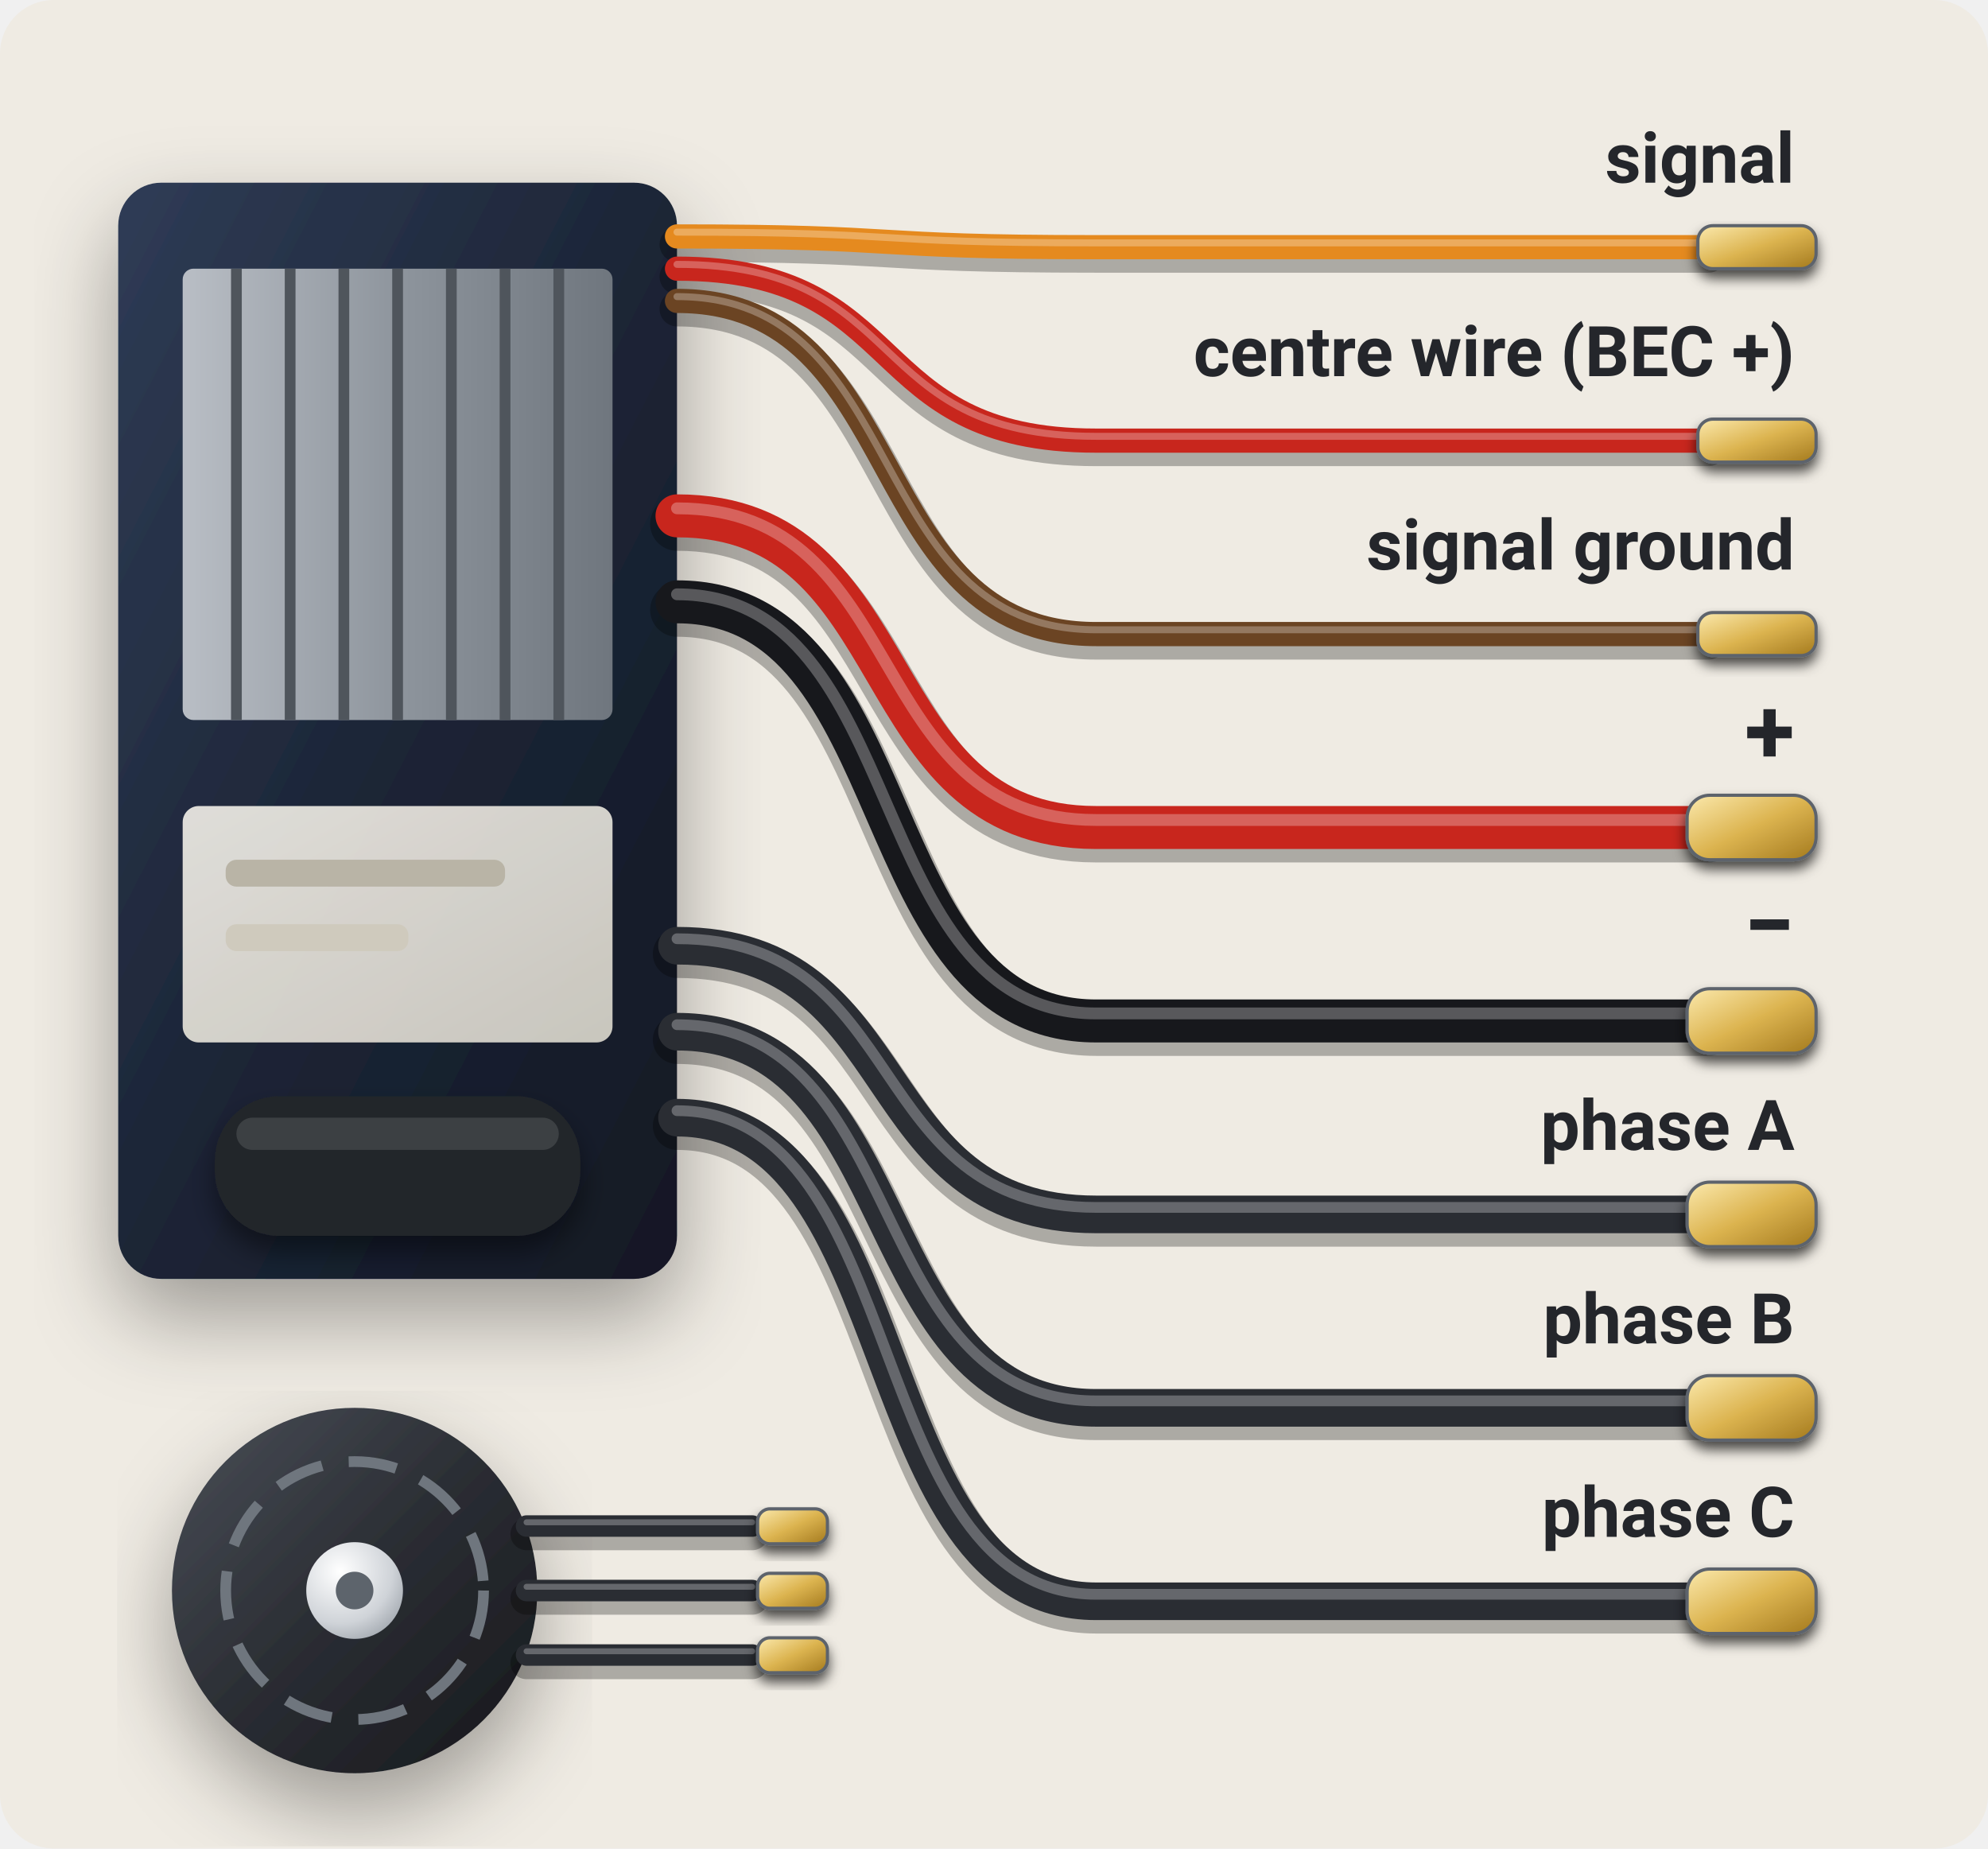
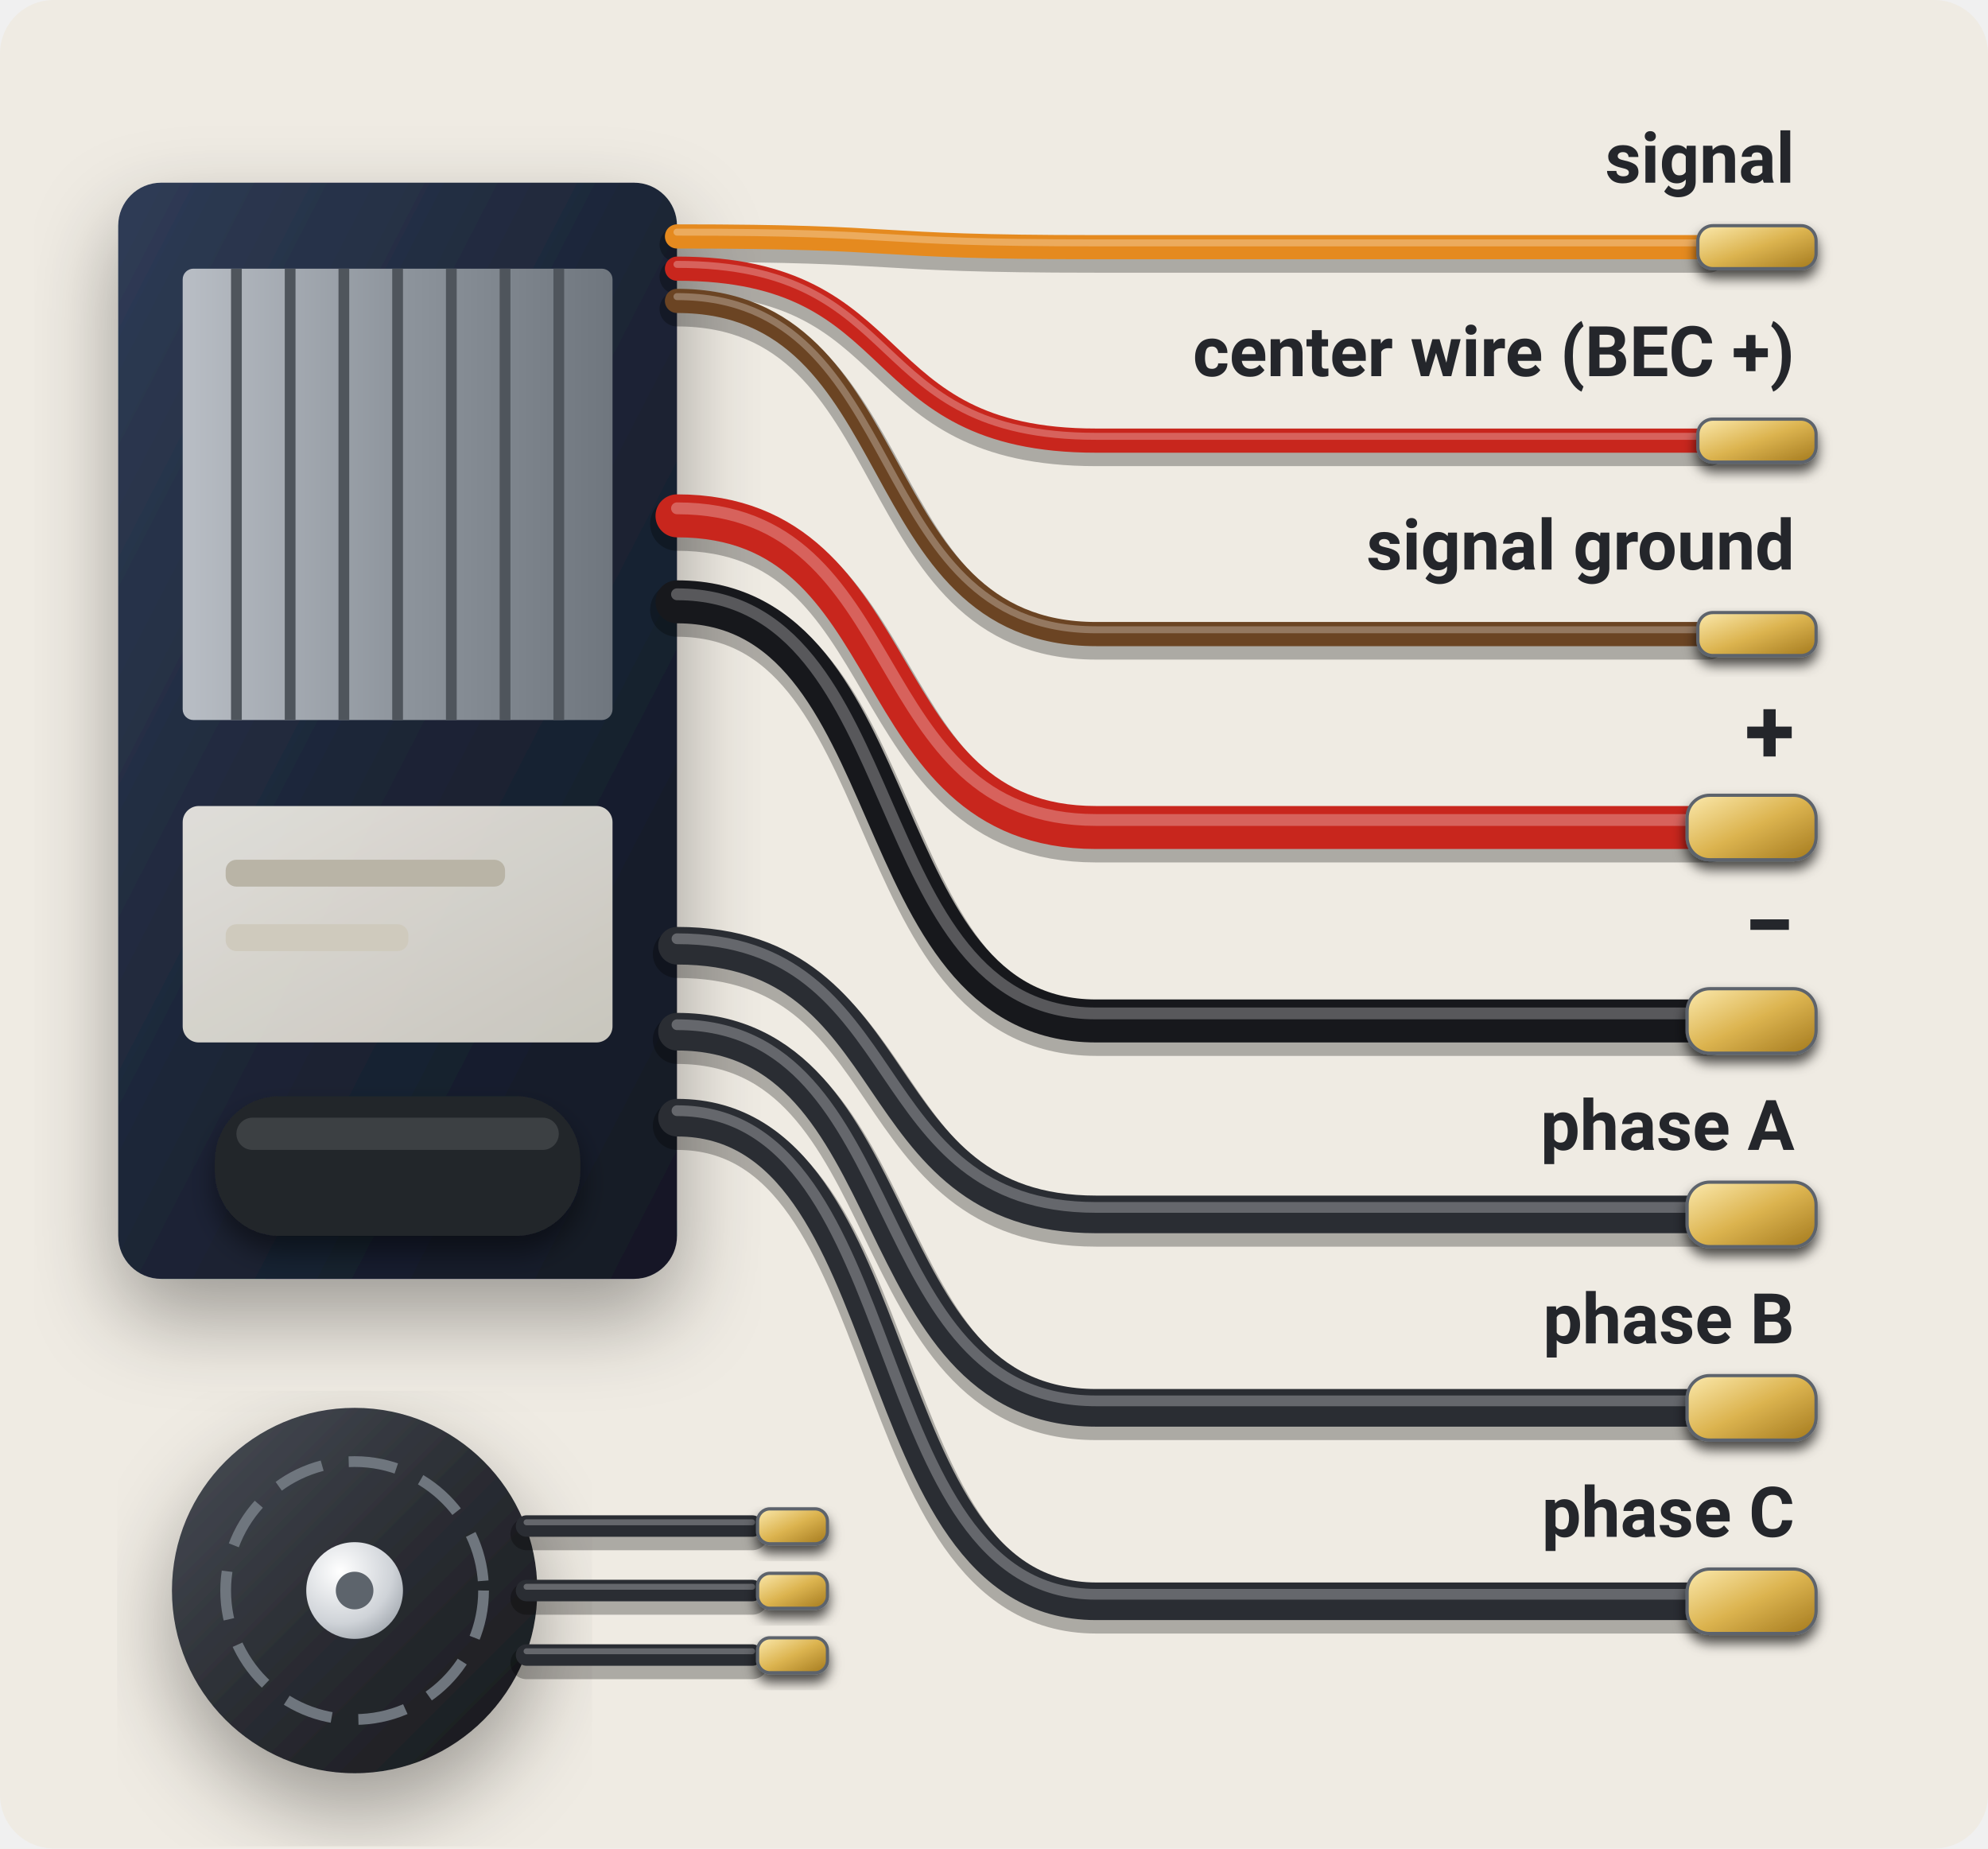
<svg xmlns="http://www.w3.org/2000/svg" lang="en" xml:lang="en" viewBox="0 0 370 344" width="370" height="344" role="img" aria-labelledby="esc-t" aria-describedby="esc-d" font-family="system-ui, -apple-system, 'Segoe UI', Roboto, sans-serif">
  <defs>
    <linearGradient id="esc-tin" x1="0" y1="0" x2="1" y2="1">
      <stop offset="0" stop-color="#f6f7f8" />
      <stop offset=".5" stop-color="#c9ced4" />
      <stop offset="1" stop-color="#9aa1a9" />
    </linearGradient>
    <linearGradient id="esc-gold" x1="0" y1="0" x2="1" y2="1">
      <stop offset="0" stop-color="#fbe9ad" />
      <stop offset=".5" stop-color="#dcb450" />
      <stop offset="1" stop-color="#a47a1e" />
    </linearGradient>
    <linearGradient id="esc-copper" x1="0" y1="0" x2="0" y2="1">
      <stop offset="0" stop-color="#eeb184" />
      <stop offset=".5" stop-color="#c47c45" />
      <stop offset="1" stop-color="#8f5628" />
    </linearGradient>
    <radialGradient id="esc-ring" cx=".35" cy=".3" r=".9">
      <stop offset="0" stop-color="#ffffff" />
      <stop offset=".6" stop-color="#cfd3d8" />
      <stop offset="1" stop-color="#8e959d" />
    </radialGradient>
    <linearGradient id="esc-body" x1="0" y1="0" x2="0" y2="1">
      <stop offset="0" stop-color="#3a3c42" />
      <stop offset="1" stop-color="#1b1c20" />
    </linearGradient>
    <filter id="esc-sh" x="-15%" y="-15%" width="130%" height="135%">
      <feDropShadow dx="0" dy="7" stdDeviation="8" flood-color="#000" flood-opacity=".35" />
    </filter>
    <filter id="esc-s2" x="-30%" y="-30%" width="160%" height="180%">
      <feDropShadow dx="0" dy="1.5" stdDeviation="1.2" flood-color="#000" flood-opacity=".7" />
    </filter>
    <filter id="esc-s3" x="-20%" y="-20%" width="140%" height="150%">
      <feDropShadow dx="0" dy="3" stdDeviation="2.5" flood-color="#000" flood-opacity=".45" />
    </filter>
    <linearGradient id="esc-es" x1="0" y1="0" x2="1" y2="1">
      <stop offset="0" stop-color="#2f3c56" />
      <stop offset="0.5" stop-color="#1c2536" />
      <stop offset="1" stop-color="#121824" />
    </linearGradient>
    <linearGradient id="esc-fin" x1="0" y1="0" x2="1" y2="0">
      <stop offset="0" stop-color="#b9bec5" />
      <stop offset="0.5" stop-color="#8e959d" />
      <stop offset="1" stop-color="#6f767e" />
    </linearGradient>
    <linearGradient id="esc-lab" x1="0" y1="0" x2="1" y2="1">
      <stop offset="0" stop-color="#f4f1ea" />
      <stop offset="1" stop-color="#dcd8cd" />
    </linearGradient>
    <linearGradient id="esc-mot" x1="0" y1="0" x2="1" y2="1">
      <stop offset="0" stop-color="#4a4f58" />
      <stop offset="0.5" stop-color="#2a2d33" />
      <stop offset="1" stop-color="#17181c" />
    </linearGradient>
  </defs>
  <rect width="370" height="344" rx="10" fill="#efebe3" />
  <g filter="url(#esc-sh)">
    <rect x="22" y="34" width="104" height="204" rx="8" fill="url(#esc-es)" />
  </g>
  <rect x="34" y="50" width="80" height="84" rx="2" fill="url(#esc-fin)" />
  <path d="M44 50V134M54 50V134M64 50V134M74 50V134M84 50V134M94 50V134M104 50V134" stroke="#4f555c" stroke-width="2" />
  <rect x="34" y="150" width="80" height="44" rx="3" fill="url(#esc-lab)" opacity=".9" />
  <rect x="42" y="160" width="52" height="5" rx="2" fill="#b9b4a6" />
  <rect x="42" y="172" width="34" height="5" rx="2" fill="#cfcabd" />
  <g filter="url(#esc-s3)">
    <rect x="40" y="204" width="68" height="26" rx="12" fill="#22252b" />
  </g>
  <rect x="44" y="208" width="60" height="6" rx="3" fill="#fff" opacity=".12" />
  <path d="M126 44C170 44 160 46 204 46H318" fill="none" stroke="#000" stroke-opacity=".28" stroke-width="6.5" stroke-linecap="round" stroke-linejoin="round" transform="translate(0,1.5)" />
  <path d="M126 44C170 44 160 46 204 46H318" fill="none" stroke="#e58a1f" stroke-width="4.5" stroke-linecap="round" stroke-linejoin="round" />
  <path d="M126 44C170 44 160 46 204 46H318" fill="none" stroke="#fff" stroke-opacity=".28" stroke-width="1.3" stroke-linecap="round" stroke-linejoin="round" transform="translate(0,-0.8)" />
  <rect x="316" y="42" width="22" height="8" rx="2.8" fill="url(#esc-gold)" stroke="#5d646c" stroke-width=".6" filter="url(#esc-s2)" />
  <text id="esc-lbl-SIG" x="334" y="34" font-size="13" font-weight="600" fill="#24262b" text-anchor="end">signal</text>
  <path d="M126 50C170 50 160 82 204 82H318" fill="none" stroke="#000" stroke-opacity=".28" stroke-width="6.5" stroke-linecap="round" stroke-linejoin="round" transform="translate(0,1.5)" />
  <path d="M126 50C170 50 160 82 204 82H318" fill="none" stroke="#c8261d" stroke-width="4.5" stroke-linecap="round" stroke-linejoin="round" />
  <path d="M126 50C170 50 160 82 204 82H318" fill="none" stroke="#fff" stroke-opacity=".28" stroke-width="1.3" stroke-linecap="round" stroke-linejoin="round" transform="translate(0,-0.8)" />
  <rect x="316" y="78" width="22" height="8" rx="2.8" fill="url(#esc-gold)" stroke="#5d646c" stroke-width=".6" filter="url(#esc-s2)" />
-   <text id="esc-lbl-BEC" x="334" y="70" font-size="13" font-weight="600" fill="#24262b" text-anchor="end">centre wire (BEC +)</text>
+   <text id="esc-lbl-BEC" x="334" y="70" font-size="13" font-weight="600" fill="#24262b" text-anchor="end">center wire (BEC +)</text>
  <path d="M126 56C170 56 160 118 204 118H318" fill="none" stroke="#000" stroke-opacity=".28" stroke-width="6.5" stroke-linecap="round" stroke-linejoin="round" transform="translate(0,1.5)" />
  <path d="M126 56C170 56 160 118 204 118H318" fill="none" stroke="#6b4423" stroke-width="4.5" stroke-linecap="round" stroke-linejoin="round" />
  <path d="M126 56C170 56 160 118 204 118H318" fill="none" stroke="#fff" stroke-opacity=".28" stroke-width="1.3" stroke-linecap="round" stroke-linejoin="round" transform="translate(0,-0.8)" />
  <rect x="316" y="114" width="22" height="8" rx="2.8" fill="url(#esc-gold)" stroke="#5d646c" stroke-width=".6" filter="url(#esc-s2)" />
  <text id="esc-lbl-SG" x="334" y="106" font-size="13" font-weight="600" fill="#24262b" text-anchor="end">signal ground</text>
  <path d="M126 96C170 96 160 154 204 154H318" fill="none" stroke="#000" stroke-opacity=".28" stroke-width="10" stroke-linecap="round" stroke-linejoin="round" transform="translate(0,1.5)" />
  <path d="M126 96C170 96 160 154 204 154H318" fill="none" stroke="#c8261d" stroke-width="8" stroke-linecap="round" stroke-linejoin="round" />
  <path d="M126 96C170 96 160 154 204 154H318" fill="none" stroke="#fff" stroke-opacity=".28" stroke-width="2.2" stroke-linecap="round" stroke-linejoin="round" transform="translate(0,-1.4)" />
  <rect x="314" y="148" width="24" height="12" rx="4.2" fill="url(#esc-gold)" stroke="#5d646c" stroke-width=".6" filter="url(#esc-s2)" />
  <text id="esc-lbl-POS" x="334" y="142" font-size="17" font-weight="600" fill="#24262b" text-anchor="end">+</text>
  <path d="M126 112C170 112 160 190 204 190H318" fill="none" stroke="#000" stroke-opacity=".28" stroke-width="10" stroke-linecap="round" stroke-linejoin="round" transform="translate(0,1.5)" />
  <path d="M126 112C170 112 160 190 204 190H318" fill="none" stroke="#17181c" stroke-width="8" stroke-linecap="round" stroke-linejoin="round" />
  <path d="M126 112C170 112 160 190 204 190H318" fill="none" stroke="#fff" stroke-opacity=".28" stroke-width="2.2" stroke-linecap="round" stroke-linejoin="round" transform="translate(0,-1.4)" />
  <rect x="314" y="184" width="24" height="12" rx="4.2" fill="url(#esc-gold)" stroke="#5d646c" stroke-width=".6" filter="url(#esc-s2)" />
  <text id="esc-lbl-NEG" x="334" y="178" font-size="17" font-weight="600" fill="#24262b" text-anchor="end">−</text>
  <path d="M126 176C170 176 160 226 204 226H318" fill="none" stroke="#000" stroke-opacity=".28" stroke-width="9" stroke-linecap="round" stroke-linejoin="round" transform="translate(0,1.5)" />
  <path d="M126 176C170 176 160 226 204 226H318" fill="none" stroke="#2a2d33" stroke-width="7" stroke-linecap="round" stroke-linejoin="round" />
  <path d="M126 176C170 176 160 226 204 226H318" fill="none" stroke="#fff" stroke-opacity=".28" stroke-width="2" stroke-linecap="round" stroke-linejoin="round" transform="translate(0,-1.3)" />
  <rect x="314" y="220" width="24" height="12" rx="4.2" fill="url(#esc-gold)" stroke="#5d646c" stroke-width=".6" filter="url(#esc-s2)" />
  <text id="esc-lbl-A" x="334" y="214" font-size="13" font-weight="600" fill="#24262b" text-anchor="end">phase A</text>
  <path d="M126 192C170 192 160 262 204 262H318" fill="none" stroke="#000" stroke-opacity=".28" stroke-width="9" stroke-linecap="round" stroke-linejoin="round" transform="translate(0,1.5)" />
  <path d="M126 192C170 192 160 262 204 262H318" fill="none" stroke="#2a2d33" stroke-width="7" stroke-linecap="round" stroke-linejoin="round" />
  <path d="M126 192C170 192 160 262 204 262H318" fill="none" stroke="#fff" stroke-opacity=".28" stroke-width="2" stroke-linecap="round" stroke-linejoin="round" transform="translate(0,-1.3)" />
  <rect x="314" y="256" width="24" height="12" rx="4.2" fill="url(#esc-gold)" stroke="#5d646c" stroke-width=".6" filter="url(#esc-s2)" />
  <text id="esc-lbl-B" x="334" y="250" font-size="13" font-weight="600" fill="#24262b" text-anchor="end">phase B</text>
  <path d="M126 208C170 208 160 298 204 298H318" fill="none" stroke="#000" stroke-opacity=".28" stroke-width="9" stroke-linecap="round" stroke-linejoin="round" transform="translate(0,1.5)" />
  <path d="M126 208C170 208 160 298 204 298H318" fill="none" stroke="#2a2d33" stroke-width="7" stroke-linecap="round" stroke-linejoin="round" />
  <path d="M126 208C170 208 160 298 204 298H318" fill="none" stroke="#fff" stroke-opacity=".28" stroke-width="2" stroke-linecap="round" stroke-linejoin="round" transform="translate(0,-1.3)" />
  <rect x="314" y="292" width="24" height="12" rx="4.2" fill="url(#esc-gold)" stroke="#5d646c" stroke-width=".6" filter="url(#esc-s2)" />
  <text id="esc-lbl-C" x="334" y="286" font-size="13" font-weight="600" fill="#24262b" text-anchor="end">phase C</text>
  <g filter="url(#esc-sh)">
    <circle cx="66" cy="296" r="34" fill="url(#esc-mot)" />
  </g>
  <circle cx="66" cy="296" r="24" fill="none" stroke="#6f767e" stroke-width="2" stroke-dasharray="9 5" />
  <circle cx="66" cy="296" r="9" fill="url(#esc-ring)" />
  <circle cx="66" cy="296" r="3.5" fill="#5d646c" />
  <path d="M98 284H140" fill="none" stroke="#000" stroke-opacity=".28" stroke-width="6" stroke-linecap="round" stroke-linejoin="round" transform="translate(0,1.5)" />
  <path d="M98 284H140" fill="none" stroke="#2a2d33" stroke-width="4" stroke-linecap="round" stroke-linejoin="round" />
  <path d="M98 284H140" fill="none" stroke="#fff" stroke-opacity=".28" stroke-width="1.1" stroke-linecap="round" stroke-linejoin="round" transform="translate(0,-0.7)" />
  <rect x="141" y="280.8" width="13" height="6.5" rx="2.3" fill="url(#esc-gold)" stroke="#5d646c" stroke-width=".6" filter="url(#esc-s2)" />
  <path d="M98 296H140" fill="none" stroke="#000" stroke-opacity=".28" stroke-width="6" stroke-linecap="round" stroke-linejoin="round" transform="translate(0,1.5)" />
  <path d="M98 296H140" fill="none" stroke="#2a2d33" stroke-width="4" stroke-linecap="round" stroke-linejoin="round" />
  <path d="M98 296H140" fill="none" stroke="#fff" stroke-opacity=".28" stroke-width="1.1" stroke-linecap="round" stroke-linejoin="round" transform="translate(0,-0.7)" />
  <rect x="141" y="292.8" width="13" height="6.5" rx="2.3" fill="url(#esc-gold)" stroke="#5d646c" stroke-width=".6" filter="url(#esc-s2)" />
  <path d="M98 308H140" fill="none" stroke="#000" stroke-opacity=".28" stroke-width="6" stroke-linecap="round" stroke-linejoin="round" transform="translate(0,1.5)" />
  <path d="M98 308H140" fill="none" stroke="#2a2d33" stroke-width="4" stroke-linecap="round" stroke-linejoin="round" />
  <path d="M98 308H140" fill="none" stroke="#fff" stroke-opacity=".28" stroke-width="1.1" stroke-linecap="round" stroke-linejoin="round" transform="translate(0,-0.7)" />
  <rect x="141" y="304.8" width="13" height="6.5" rx="2.3" fill="url(#esc-gold)" stroke="#5d646c" stroke-width=".6" filter="url(#esc-s2)" />
</svg>
